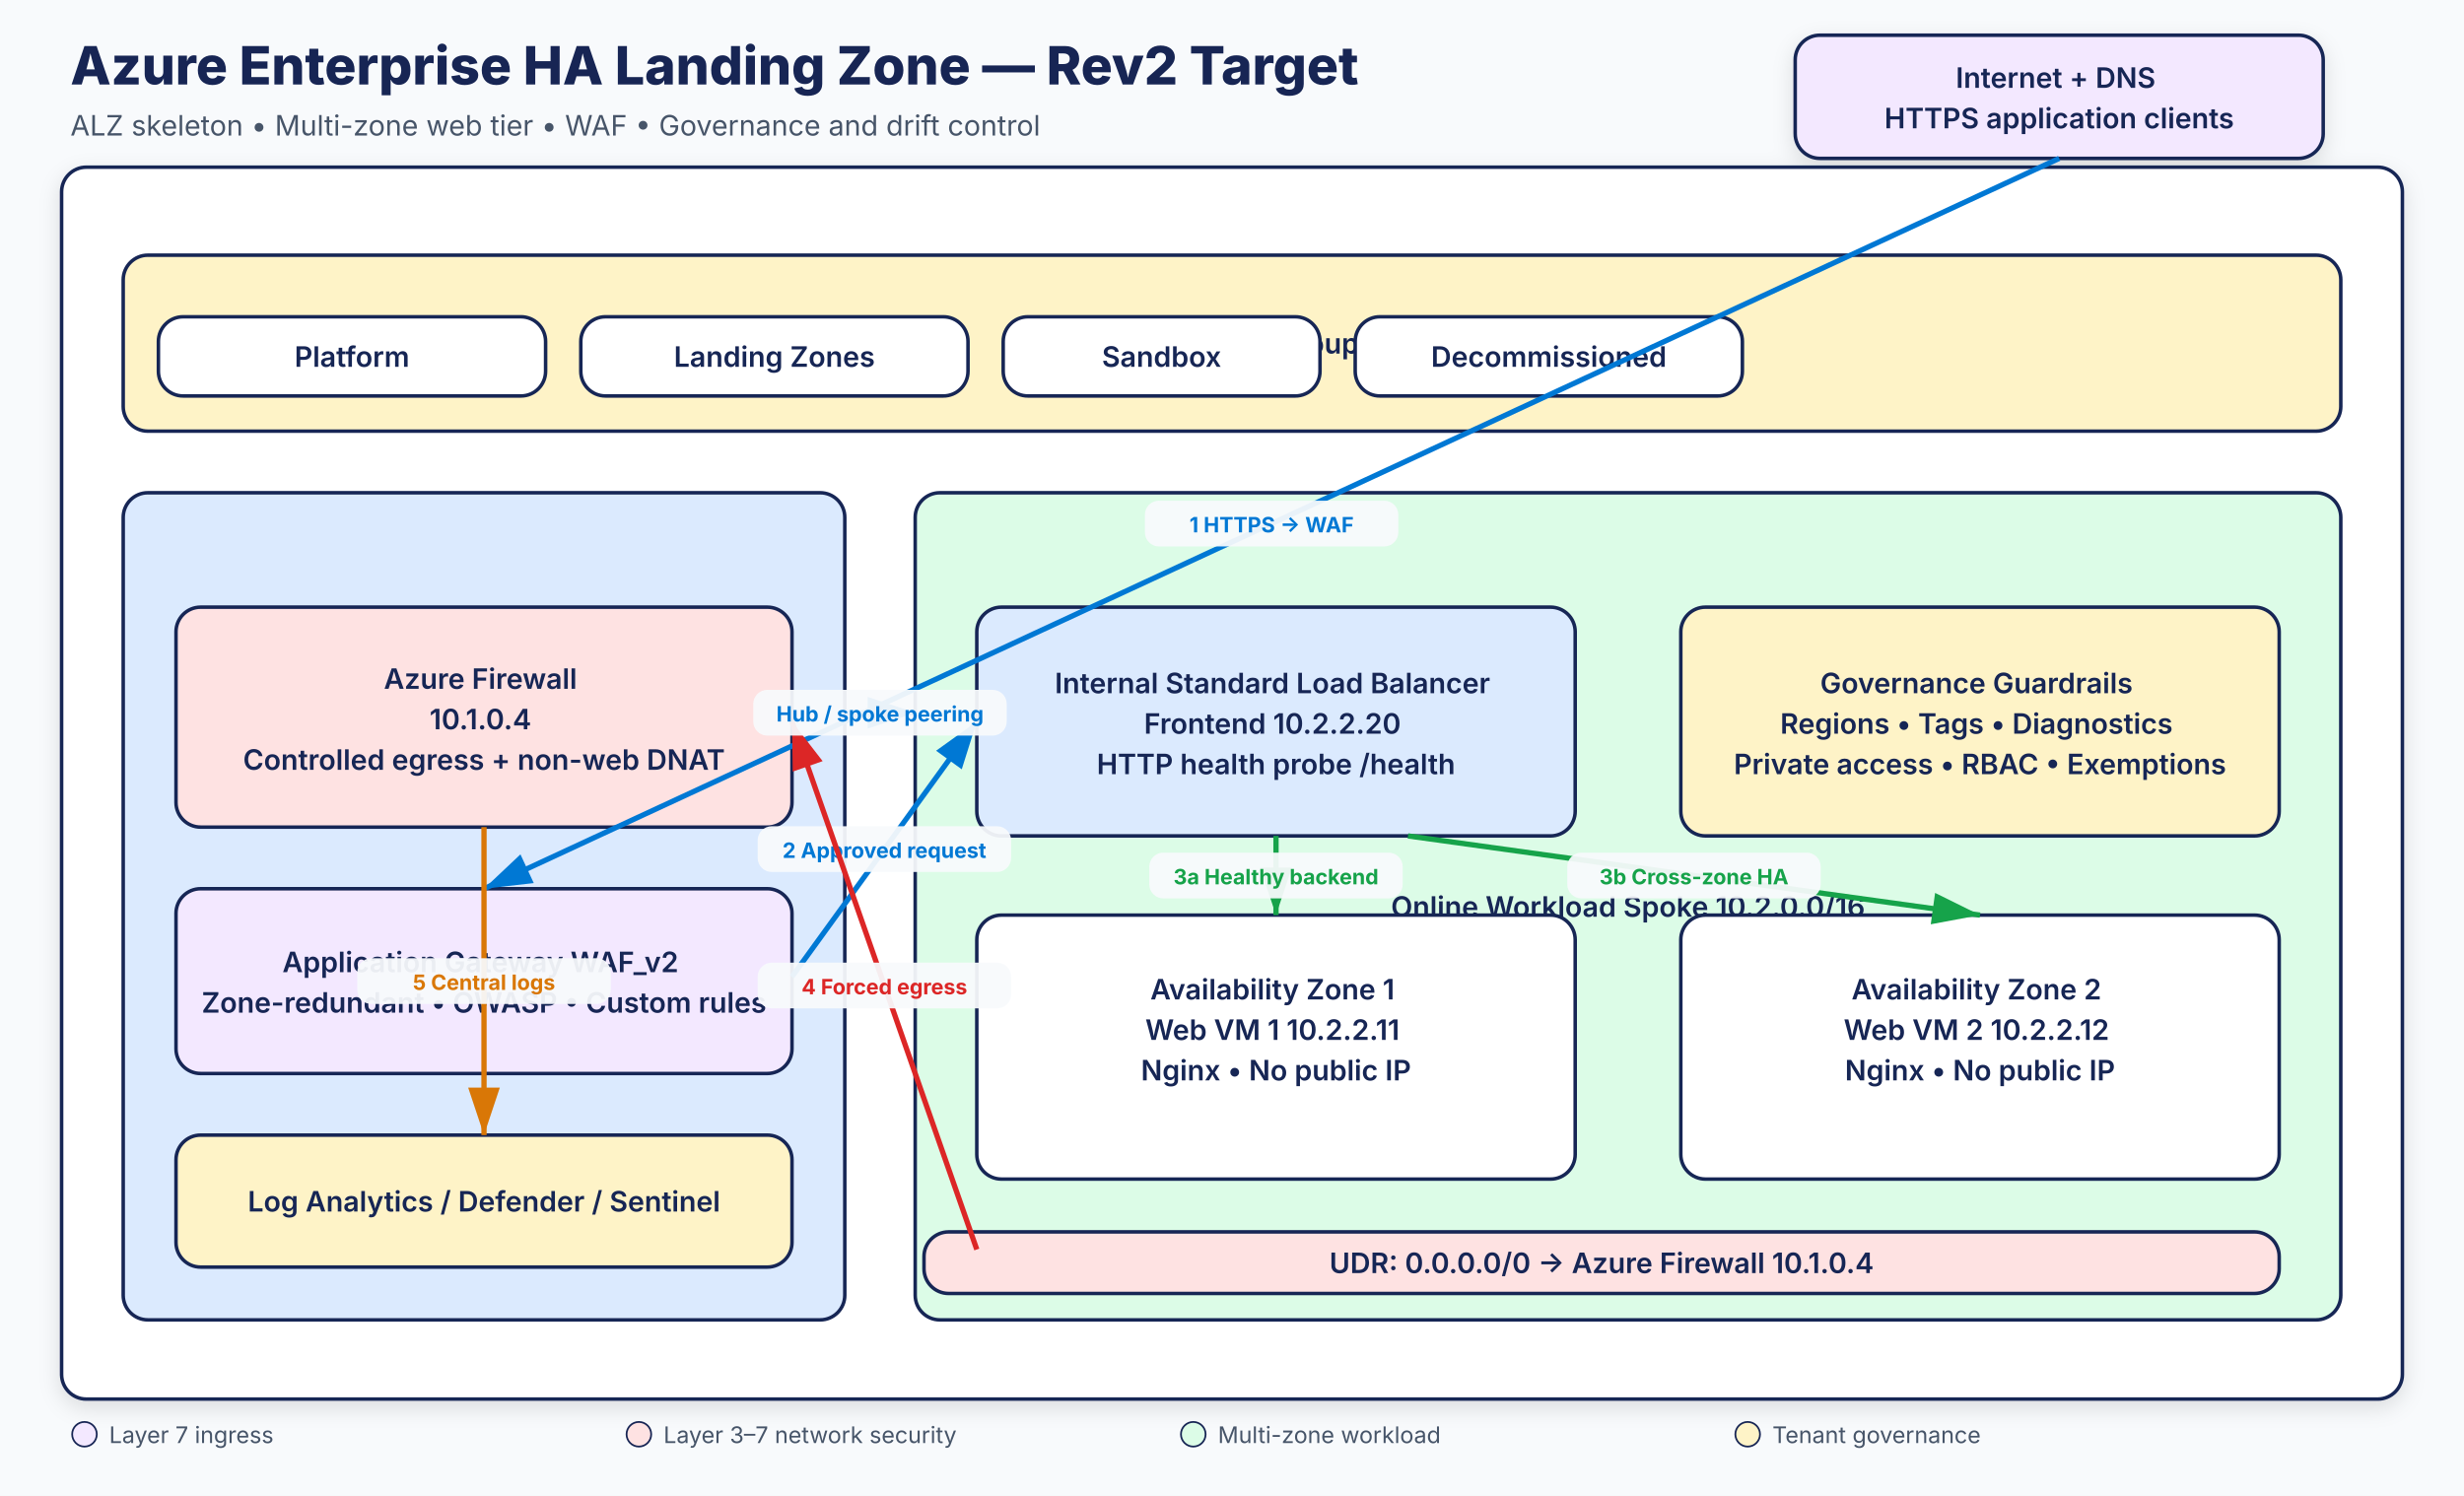
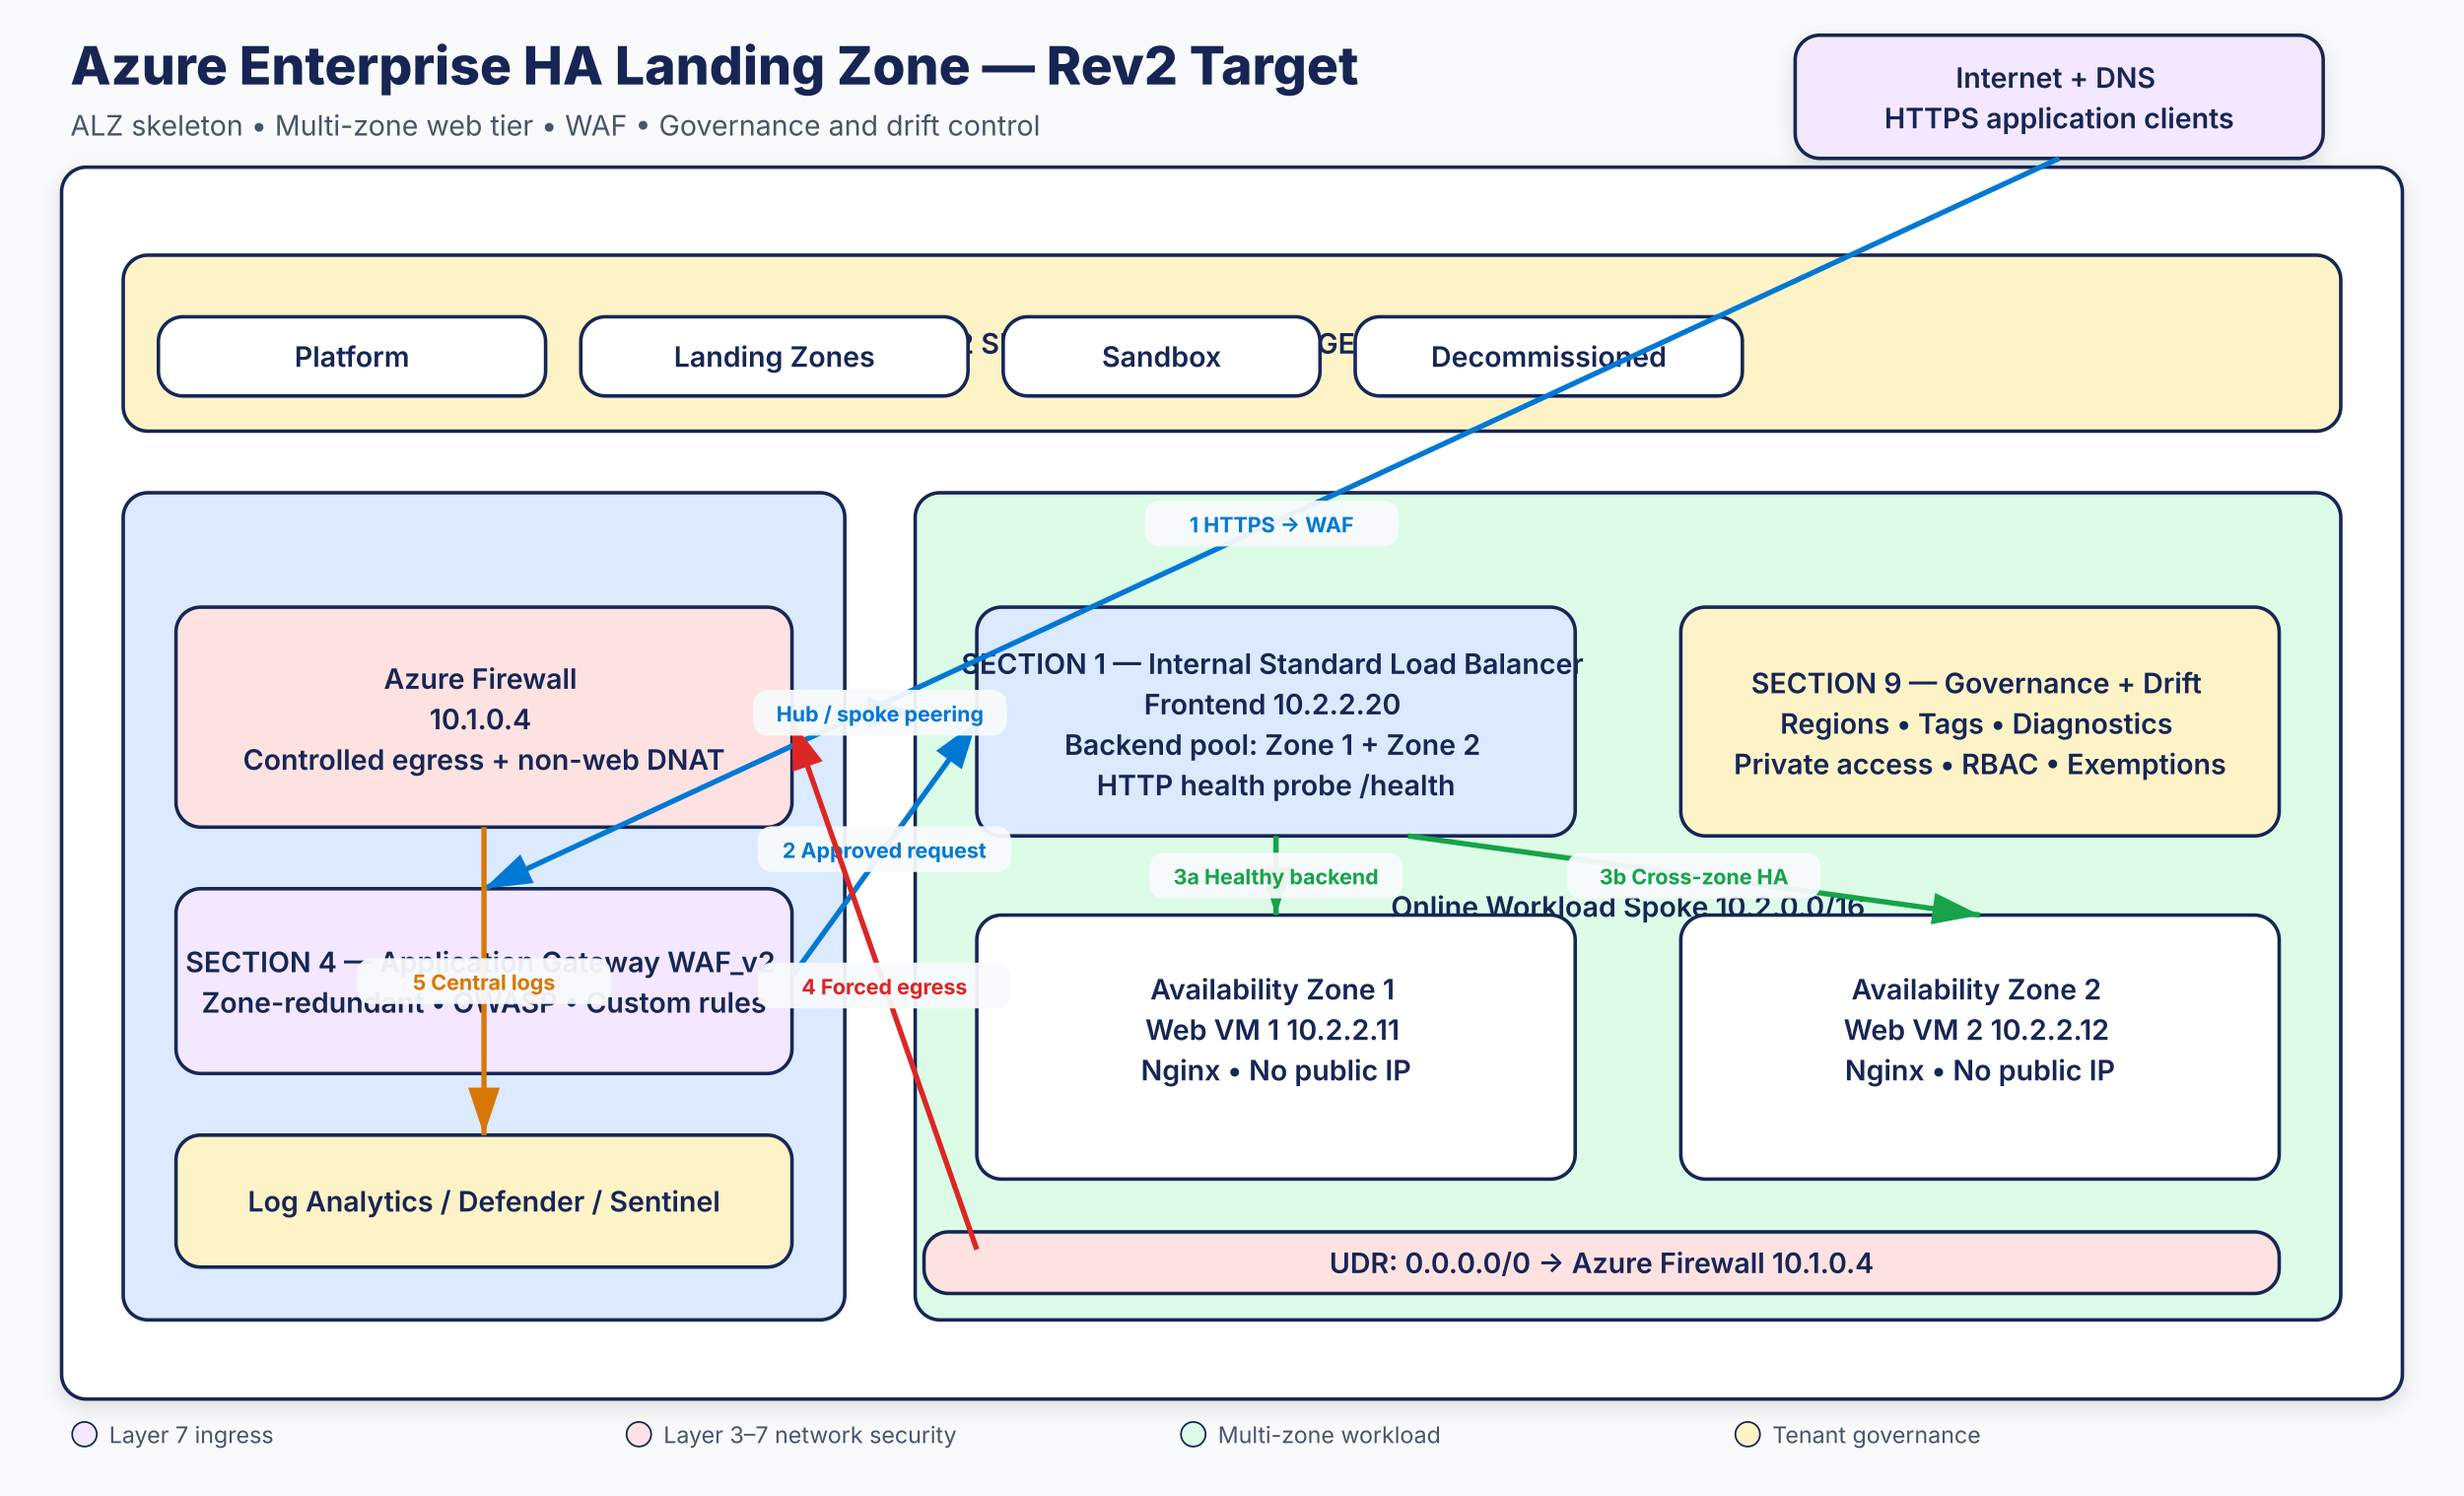
<svg xmlns="http://www.w3.org/2000/svg" width="1400" height="850" viewBox="0 0 1400 850">
  <defs>
    <marker id="arrow-0078d4" markerWidth="10" markerHeight="10" refX="9" refY="3" orient="auto">
      <path d="M0,0 L0,6 L9,3 z" fill="#0078d4" />
    </marker>
    <marker id="arrow-16a34a" markerWidth="10" markerHeight="10" refX="9" refY="3" orient="auto">
      <path d="M0,0 L0,6 L9,3 z" fill="#16a34a" />
    </marker>
    <marker id="arrow-dc2626" markerWidth="10" markerHeight="10" refX="9" refY="3" orient="auto">
      <path d="M0,0 L0,6 L9,3 z" fill="#dc2626" />
    </marker>
    <marker id="arrow-d97706" markerWidth="10" markerHeight="10" refX="9" refY="3" orient="auto">
      <path d="M0,0 L0,6 L9,3 z" fill="#d97706" />
    </marker>
    <filter id="shadow">
      <feDropShadow dx="0" dy="4" stdDeviation="6" flood-opacity=".12" />
    </filter>
  </defs>
  <rect width="1400" height="850" fill="#f8fafc" />
  <text x="40" y="48" fill="#172554" font-size="30" font-family="Inter,Segoe UI,sans-serif" font-weight="800">Azure Enterprise HA Landing Zone — Rev2 Target</text>
  <text x="40" y="77" fill="#475569" font-size="16" font-family="Inter,Segoe UI,sans-serif">ALZ skeleton • Multi-zone web tier • WAF • Governance and drift control</text>
  <g filter="url(#shadow)">
    <g>
      <rect x="35" y="95" width="1330" height="700" rx="14" fill="#ffffff" stroke="#172554" stroke-width="2" />
      <text x="700" y="445" text-anchor="middle" dominant-baseline="middle" fill="#172554" font-size="16" font-family="Inter,Segoe UI,sans-serif" font-weight="600">
        <tspan x="700" dy="0">Azure Tenant / Enterprise Scope</tspan>
      </text>
    </g>
    <g>
      <rect x="70" y="145" width="1260" height="100" rx="14" fill="#fef3c7" stroke="#172554" stroke-width="2" />
      <text x="700" y="195" text-anchor="middle" dominant-baseline="middle" fill="#172554" font-size="16" font-family="Inter,Segoe UI,sans-serif" font-weight="600">
-         <tspan x="700" dy="0">Management Groups</tspan>
+         <tspan x="700" dy="0">REV2 SECTION 1 — ALZ MANAGEMENT GROUPS</tspan>
      </text>
    </g>
    <g>
      <rect x="90" y="180" width="220" height="45" rx="14" fill="#ffffff" stroke="#172554" stroke-width="2" />
      <text x="200" y="202.5" text-anchor="middle" dominant-baseline="middle" fill="#172554" font-size="16" font-family="Inter,Segoe UI,sans-serif" font-weight="600">
        <tspan x="200" dy="0">Platform</tspan>
      </text>
    </g>
    <g>
      <rect x="330" y="180" width="220" height="45" rx="14" fill="#ffffff" stroke="#172554" stroke-width="2" />
      <text x="440" y="202.5" text-anchor="middle" dominant-baseline="middle" fill="#172554" font-size="16" font-family="Inter,Segoe UI,sans-serif" font-weight="600">
        <tspan x="440" dy="0">Landing Zones</tspan>
      </text>
    </g>
    <g>
      <rect x="570" y="180" width="180" height="45" rx="14" fill="#ffffff" stroke="#172554" stroke-width="2" />
      <text x="660" y="202.5" text-anchor="middle" dominant-baseline="middle" fill="#172554" font-size="16" font-family="Inter,Segoe UI,sans-serif" font-weight="600">
        <tspan x="660" dy="0">Sandbox</tspan>
      </text>
    </g>
    <g>
      <rect x="770" y="180" width="220" height="45" rx="14" fill="#ffffff" stroke="#172554" stroke-width="2" />
      <text x="880" y="202.5" text-anchor="middle" dominant-baseline="middle" fill="#172554" font-size="16" font-family="Inter,Segoe UI,sans-serif" font-weight="600">
        <tspan x="880" dy="0">Decommissioned</tspan>
      </text>
    </g>
    <g>
      <rect x="70" y="280" width="410" height="470" rx="14" fill="#dbeafe" stroke="#172554" stroke-width="2" />
      <text x="275" y="515" text-anchor="middle" dominant-baseline="middle" fill="#172554" font-size="16" font-family="Inter,Segoe UI,sans-serif" font-weight="600">
-         <tspan x="275" dy="0">Connectivity / Hub  10.1.0.0/16</tspan>
+         <tspan x="275" dy="0">SECTION 1 — Connectivity / Hub  10.1.0.0/16</tspan>
      </text>
    </g>
    <g>
      <rect x="100" y="345" width="350" height="125" rx="14" fill="#fee2e2" stroke="#172554" stroke-width="2" />
      <text x="275" y="407.5" text-anchor="middle" dominant-baseline="middle" fill="#172554" font-size="16" font-family="Inter,Segoe UI,sans-serif" font-weight="600">
        <tspan x="275" dy="-22">Azure Firewall</tspan>
        <tspan x="275" dy="23">10.1.0.4</tspan>
        <tspan x="275" dy="23">Controlled egress + non-web DNAT</tspan>
      </text>
    </g>
    <g>
      <rect x="100" y="505" width="350" height="105" rx="14" fill="#f3e8ff" stroke="#172554" stroke-width="2" />
      <text x="275" y="557.5" text-anchor="middle" dominant-baseline="middle" fill="#172554" font-size="16" font-family="Inter,Segoe UI,sans-serif" font-weight="600">
-         <tspan x="275" dy="-11">Application Gateway WAF_v2</tspan>
+         <tspan x="275" dy="-11">SECTION 4 — Application Gateway WAF_v2</tspan>
        <tspan x="275" dy="23">Zone-redundant • OWASP • Custom rules</tspan>
      </text>
    </g>
    <g>
      <rect x="100" y="645" width="350" height="75" rx="14" fill="#fef3c7" stroke="#172554" stroke-width="2" />
      <text x="275" y="682.5" text-anchor="middle" dominant-baseline="middle" fill="#172554" font-size="16" font-family="Inter,Segoe UI,sans-serif" font-weight="600">
        <tspan x="275" dy="0">Log Analytics / Defender / Sentinel</tspan>
      </text>
    </g>
    <g>
      <rect x="520" y="280" width="810" height="470" rx="14" fill="#dcfce7" stroke="#172554" stroke-width="2" />
      <text x="925" y="515" text-anchor="middle" dominant-baseline="middle" fill="#172554" font-size="16" font-family="Inter,Segoe UI,sans-serif" font-weight="600">
        <tspan x="925" dy="0">Online Workload Spoke  10.2.0.0/16</tspan>
      </text>
    </g>
    <g>
      <rect x="555" y="345" width="340" height="130" rx="14" fill="#dbeafe" stroke="#172554" stroke-width="2" />
      <text x="725" y="410" text-anchor="middle" dominant-baseline="middle" fill="#172554" font-size="16" font-family="Inter,Segoe UI,sans-serif" font-weight="600">
-         <tspan x="725" dy="-22">Internal Standard Load Balancer</tspan>
+         <tspan x="725" dy="-33">SECTION 1 — Internal Standard Load Balancer</tspan>
        <tspan x="725" dy="23">Frontend  10.2.2.20</tspan>
+         <tspan x="725" dy="23">Backend pool: Zone 1 + Zone 2</tspan>
        <tspan x="725" dy="23">HTTP health probe /health</tspan>
      </text>
    </g>
    <g>
      <rect x="555" y="520" width="340" height="150" rx="14" fill="#ffffff" stroke="#172554" stroke-width="2" />
      <text x="725" y="595" text-anchor="middle" dominant-baseline="middle" fill="#172554" font-size="16" font-family="Inter,Segoe UI,sans-serif" font-weight="600">
        <tspan x="725" dy="-33">Availability Zone 1</tspan>
        <tspan x="725" dy="23" />
        <tspan x="725" dy="23">Web VM 1  10.2.2.11</tspan>
        <tspan x="725" dy="23">Nginx • No public IP</tspan>
      </text>
    </g>
    <g>
      <rect x="955" y="520" width="340" height="150" rx="14" fill="#ffffff" stroke="#172554" stroke-width="2" />
      <text x="1125" y="595" text-anchor="middle" dominant-baseline="middle" fill="#172554" font-size="16" font-family="Inter,Segoe UI,sans-serif" font-weight="600">
        <tspan x="1125" dy="-33">Availability Zone 2</tspan>
        <tspan x="1125" dy="23" />
        <tspan x="1125" dy="23">Web VM 2  10.2.2.12</tspan>
        <tspan x="1125" dy="23">Nginx • No public IP</tspan>
      </text>
    </g>
    <g>
      <rect x="955" y="345" width="340" height="130" rx="14" fill="#fef3c7" stroke="#172554" stroke-width="2" />
      <text x="1125" y="410" text-anchor="middle" dominant-baseline="middle" fill="#172554" font-size="16" font-family="Inter,Segoe UI,sans-serif" font-weight="600">
-         <tspan x="1125" dy="-22">Governance Guardrails</tspan>
+         <tspan x="1125" dy="-22">SECTION 9 — Governance + Drift</tspan>
        <tspan x="1125" dy="23">Regions • Tags • Diagnostics</tspan>
        <tspan x="1125" dy="23">Private access • RBAC • Exemptions</tspan>
      </text>
    </g>
    <g>
      <rect x="1020" y="20" width="300" height="70" rx="14" fill="#f3e8ff" stroke="#172554" stroke-width="2" />
      <text x="1170" y="55" text-anchor="middle" dominant-baseline="middle" fill="#172554" font-size="16" font-family="Inter,Segoe UI,sans-serif" font-weight="600">
        <tspan x="1170" dy="-11">Internet + DNS</tspan>
        <tspan x="1170" dy="23">HTTPS application clients</tspan>
      </text>
    </g>
    <g>
      <rect x="525" y="700" width="770" height="35" rx="14" fill="#fee2e2" stroke="#172554" stroke-width="2" />
      <text x="910" y="717.5" text-anchor="middle" dominant-baseline="middle" fill="#172554" font-size="16" font-family="Inter,Segoe UI,sans-serif" font-weight="600">
        <tspan x="910" dy="0">UDR: 0.0.0.0/0 → Azure Firewall 10.1.0.4</tspan>
      </text>
    </g>
  </g>
  <g>
    <path d="M 1170 90 L 275 505" stroke="#0078d4" stroke-width="3" fill="none" marker-end="url(#arrow-0078d4)" />
    <rect x="650.5" y="284.5" width="144" height="26" rx="8" fill="#f8fafc" opacity=".94" />
    <text x="722.5" y="302.5" text-anchor="middle" fill="#0078d4" font-size="12" font-family="Inter,Segoe UI,sans-serif" font-weight="700">1  HTTPS → WAF</text>
  </g>
  <g>
    <path d="M 450 555 L 555 410" stroke="#0078d4" stroke-width="3" fill="none" marker-end="url(#arrow-0078d4)" />
    <rect x="430.5" y="469.5" width="144" height="26" rx="8" fill="#f8fafc" opacity=".94" />
    <text x="502.5" y="487.5" text-anchor="middle" fill="#0078d4" font-size="12" font-family="Inter,Segoe UI,sans-serif" font-weight="700">2  Approved request</text>
  </g>
  <g>
    <path d="M 725 475 L 725 520" stroke="#16a34a" stroke-width="3" fill="none" marker-end="url(#arrow-16a34a)" />
    <rect x="653" y="484.5" width="144" height="26" rx="8" fill="#f8fafc" opacity=".94" />
    <text x="725" y="502.5" text-anchor="middle" fill="#16a34a" font-size="12" font-family="Inter,Segoe UI,sans-serif" font-weight="700">3a  Healthy backend</text>
  </g>
  <g>
    <path d="M 800 475 L 1125 520" stroke="#16a34a" stroke-width="3" fill="none" marker-end="url(#arrow-16a34a)" />
    <rect x="890.5" y="484.5" width="144" height="26" rx="8" fill="#f8fafc" opacity=".94" />
    <text x="962.5" y="502.5" text-anchor="middle" fill="#16a34a" font-size="12" font-family="Inter,Segoe UI,sans-serif" font-weight="700">3b  Cross-zone HA</text>
  </g>
  <g>
    <path d="M 555 710 L 450 410" stroke="#dc2626" stroke-width="3" fill="none" marker-end="url(#arrow-dc2626)" />
    <rect x="430.5" y="547" width="144" height="26" rx="8" fill="#f8fafc" opacity=".94" />
    <text x="502.5" y="565" text-anchor="middle" fill="#dc2626" font-size="12" font-family="Inter,Segoe UI,sans-serif" font-weight="700">4  Forced egress</text>
  </g>
  <g>
    <path d="M 480 405 L 520 405" stroke="#0078d4" stroke-width="3" fill="none" marker-end="url(#arrow-0078d4)" />
    <rect x="428" y="392" width="144" height="26" rx="8" fill="#f8fafc" opacity=".94" />
    <text x="500" y="410" text-anchor="middle" fill="#0078d4" font-size="12" font-family="Inter,Segoe UI,sans-serif" font-weight="700">Hub / spoke peering</text>
  </g>
  <g>
    <path d="M 275 470 L 275 645" stroke="#d97706" stroke-width="3" fill="none" marker-end="url(#arrow-d97706)" />
    <rect x="203" y="544.5" width="144" height="26" rx="8" fill="#f8fafc" opacity=".94" />
    <text x="275" y="562.5" text-anchor="middle" fill="#d97706" font-size="12" font-family="Inter,Segoe UI,sans-serif" font-weight="700">5  Central logs</text>
  </g>
  <g transform="translate(40 815)">
    <circle cx="8" cy="0" r="7" fill="#f3e8ff" stroke="#172554" />
    <text x="22" y="5" fill="#475569" font-size="13" font-family="Inter,Segoe UI,sans-serif">Layer 7 ingress</text>
    <circle cx="323" cy="0" r="7" fill="#fee2e2" stroke="#172554" />
    <text x="337" y="5" fill="#475569" font-size="13" font-family="Inter,Segoe UI,sans-serif">Layer 3–7 network security</text>
    <circle cx="638" cy="0" r="7" fill="#dcfce7" stroke="#172554" />
    <text x="652" y="5" fill="#475569" font-size="13" font-family="Inter,Segoe UI,sans-serif">Multi-zone workload</text>
    <circle cx="953" cy="0" r="7" fill="#fef3c7" stroke="#172554" />
    <text x="967" y="5" fill="#475569" font-size="13" font-family="Inter,Segoe UI,sans-serif">Tenant governance</text>
  </g>
</svg>
